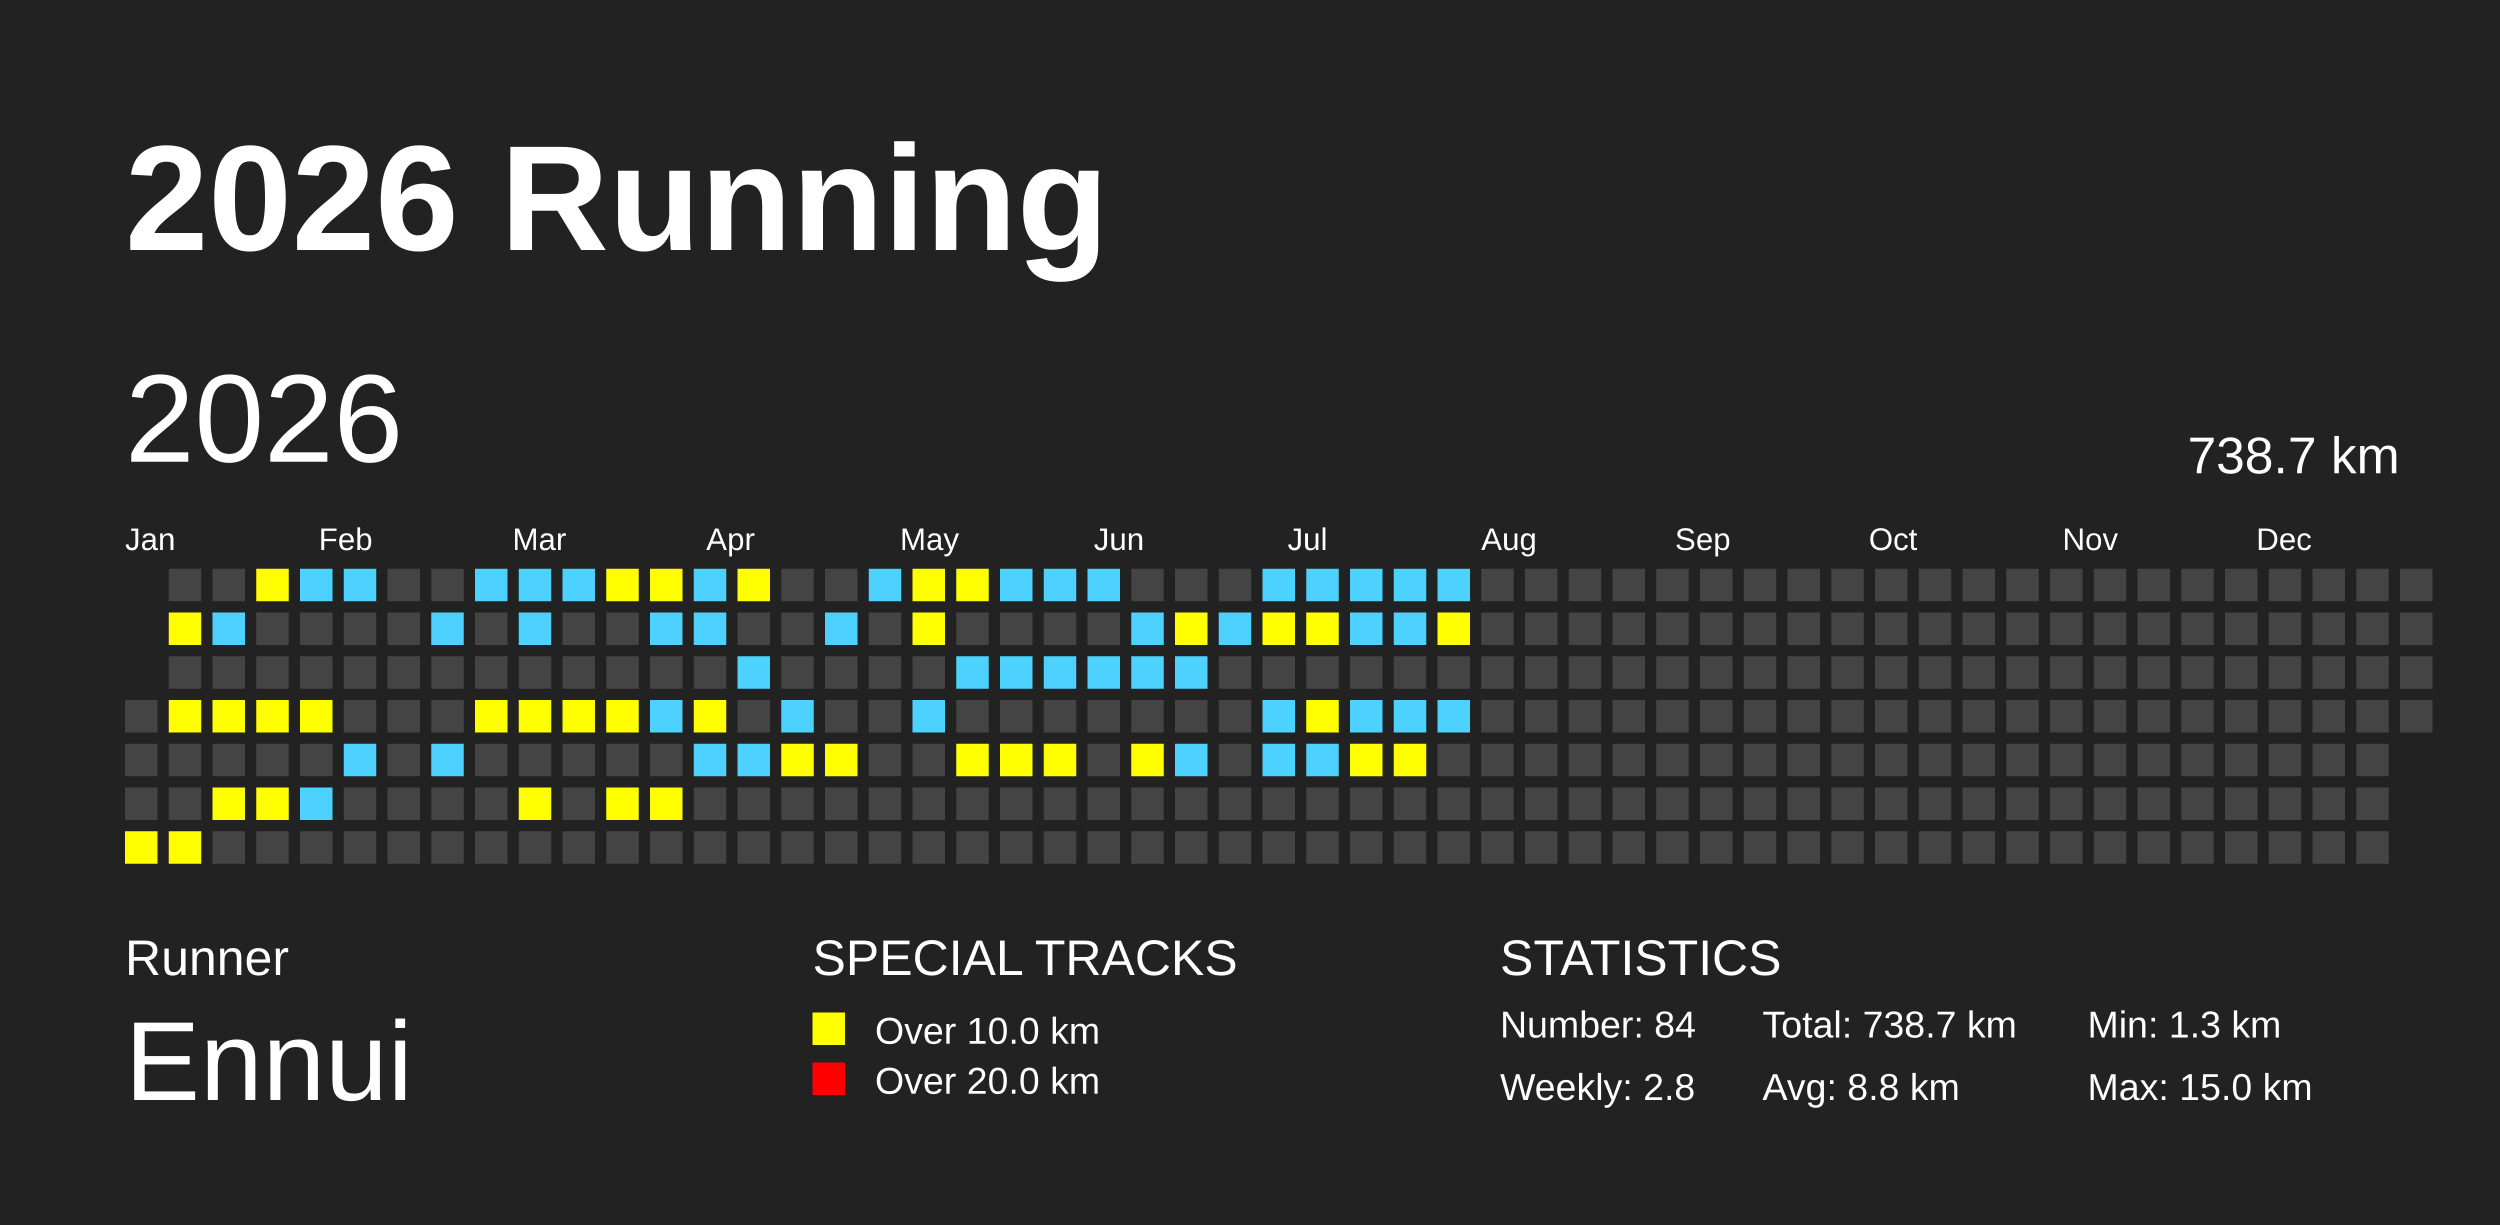
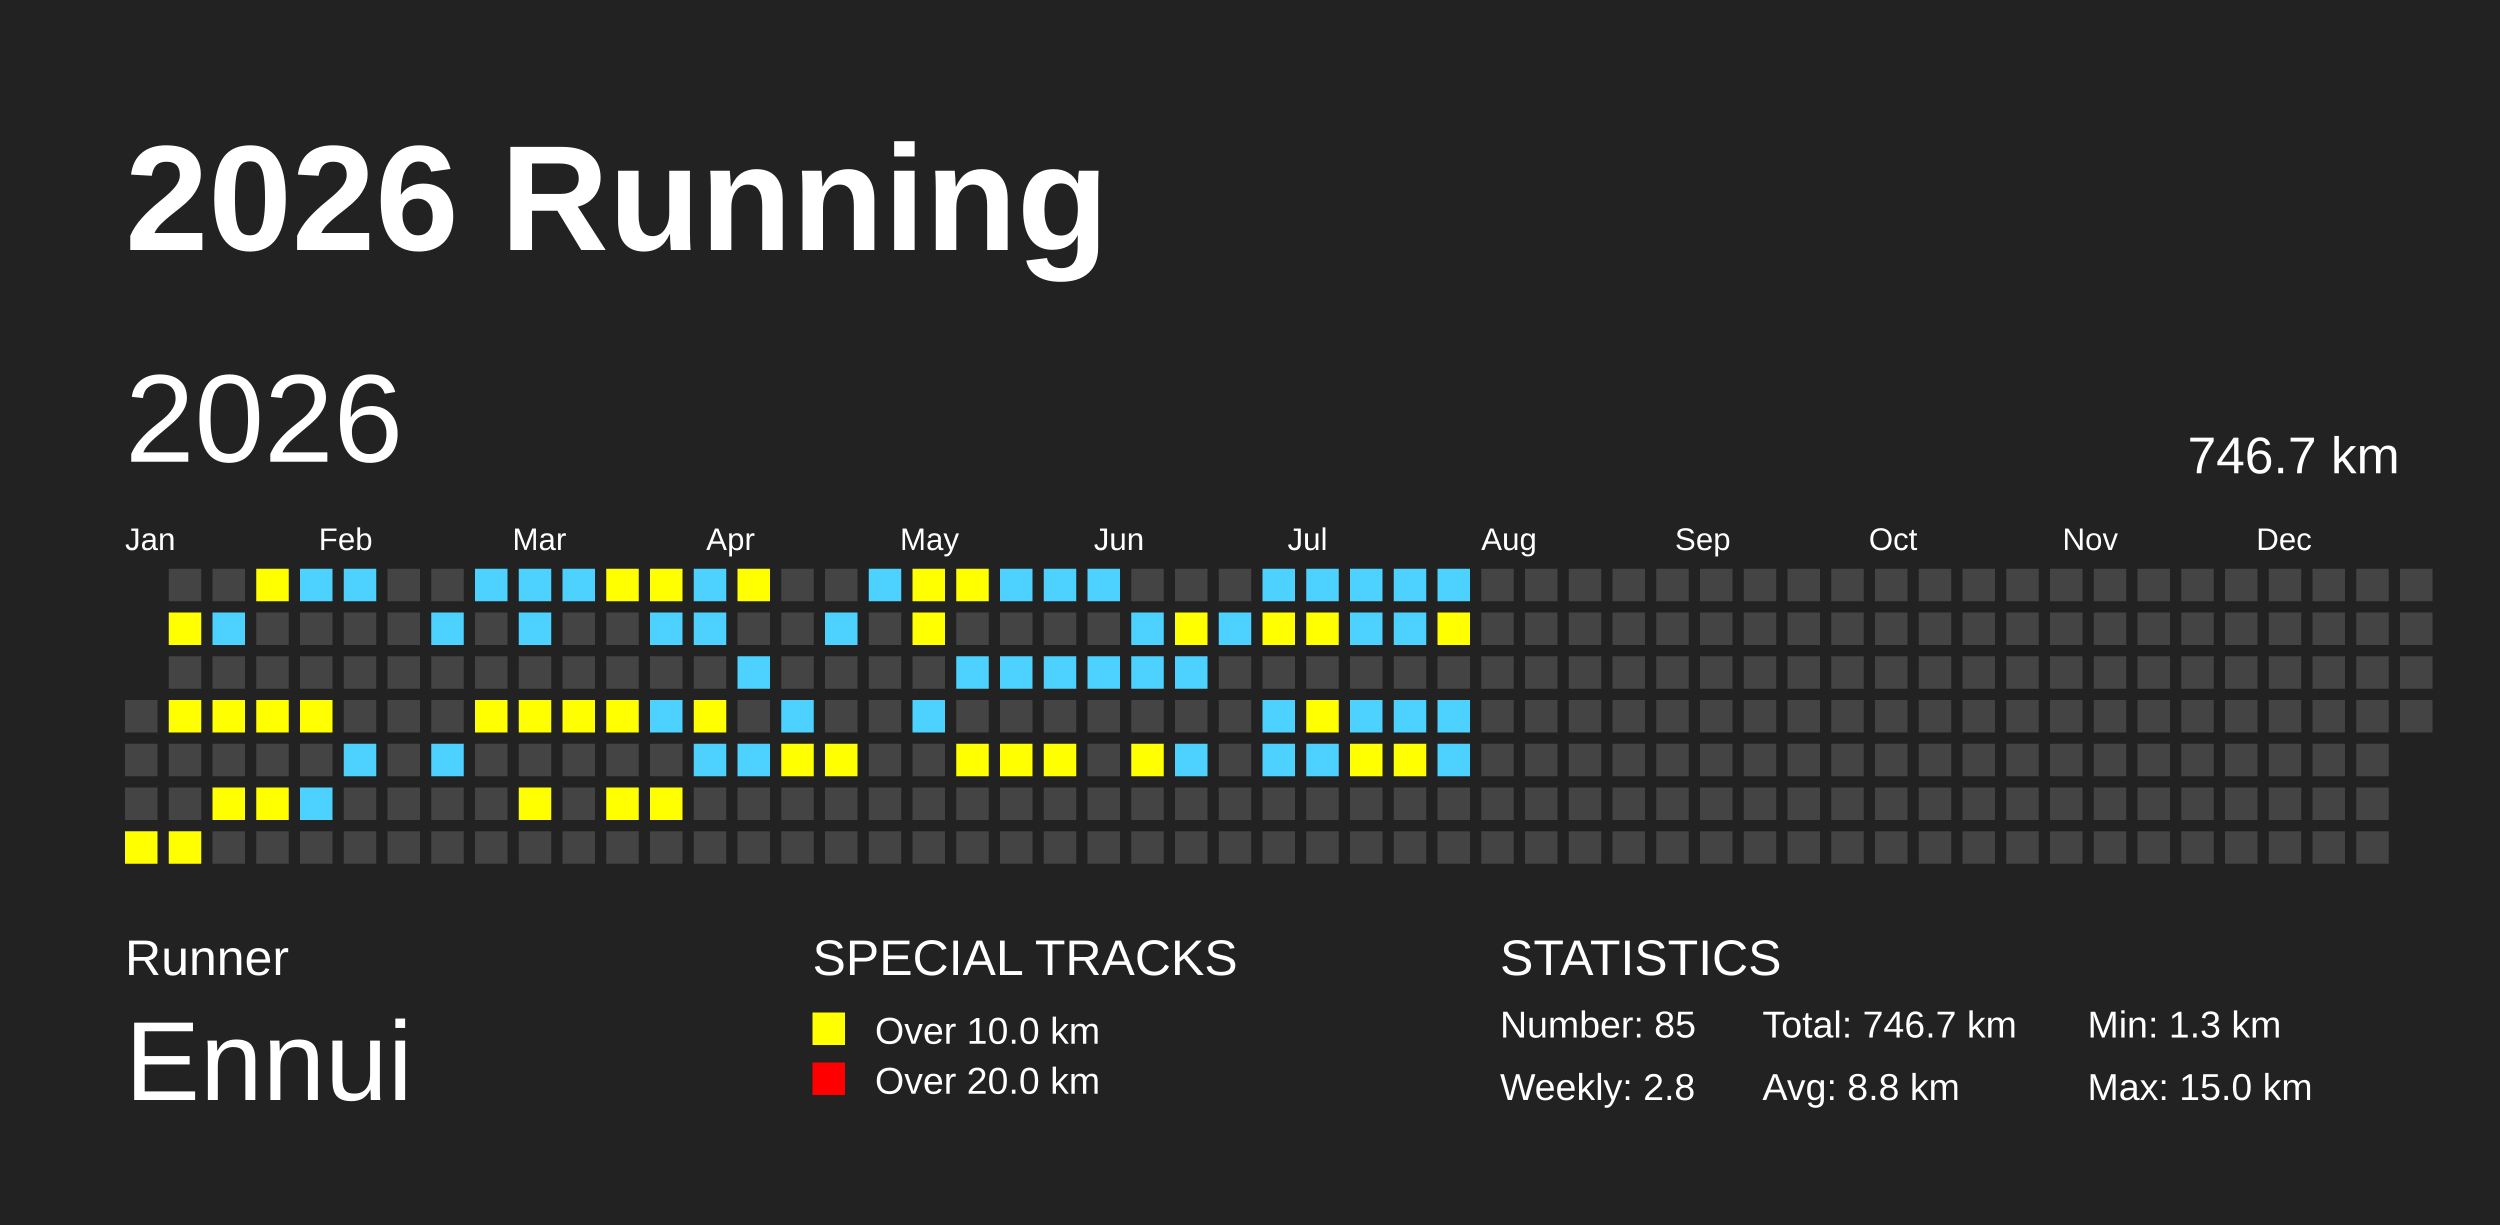
<svg xmlns="http://www.w3.org/2000/svg" baseProfile="full" height="98mm" version="1.1" viewBox="0,0,200,98" width="200mm">
  <defs />
  <rect fill="#222222" height="98" width="200" x="0" y="0" />
  <text fill="#FFFFFF" style="font-size:12px; font-family:Arial; font-weight:bold;" x="10" y="20">2026 Running</text>
  <text fill="#FFFFFF" style="font-size:4px; font-family:Arial" x="10" y="78">Runner</text>
  <text fill="#FFFFFF" style="font-size:9px; font-family:Arial" x="10" y="88">Ennui</text>
  <text fill="#FFFFFF" style="font-size:4px; font-family:Arial" x="65" y="78">SPECIAL TRACKS</text>
  <rect fill="yellow" height="2.6" width="2.6" x="65" y="81" />
  <text fill="#FFFFFF" style="font-size:3px; font-family:Arial" x="70" y="83.5">Over 10.0 km</text>
  <rect fill="red" height="2.6" width="2.6" x="65" y="85" />
  <text fill="#FFFFFF" style="font-size:3px; font-family:Arial" x="70" y="87.5">Over 20.0 km</text>
  <text fill="#FFFFFF" style="font-size:4px; font-family:Arial" x="120" y="78">STATISTICS</text>
-   <text fill="#FFFFFF" style="font-size:3px; font-family:Arial" x="120" y="83">Number: 84</text>
+   <text fill="#FFFFFF" style="font-size:3px; font-family:Arial" x="120" y="83">Number: 85</text>
  <text fill="#FFFFFF" style="font-size:3px; font-family:Arial" x="120" y="88">Weekly: 2.8</text>
-   <text fill="#FFFFFF" style="font-size:3px; font-family:Arial" x="141" y="83">Total: 738.7 km</text>
+   <text fill="#FFFFFF" style="font-size:3px; font-family:Arial" x="141" y="83">Total: 746.7 km</text>
  <text fill="#FFFFFF" style="font-size:3px; font-family:Arial" x="141" y="88">Avg: 8.8 km</text>
  <text fill="#FFFFFF" style="font-size:3px; font-family:Arial" x="167" y="83">Min: 1.3 km</text>
  <text fill="#FFFFFF" style="font-size:3px; font-family:Arial" x="167" y="88">Max: 15.0 km</text>
  <text dominant-baseline="hanging" fill="#FFFFFF" style="font-size:10.0px; font-family:Arial;" x="10" y="30">2026</text>
-   <text dominant-baseline="hanging" fill="#FFFFFF" style="font-size:4.125px; font-family:Arial;" x="175" y="35">738.7 km</text>
+   <text dominant-baseline="hanging" fill="#FFFFFF" style="font-size:4.125px; font-family:Arial;" x="175" y="35">746.7 km</text>
  <text fill="#FFFFFF" style="font-size:2.5px; font-family:Arial" x="10.0" y="44">Jan</text>
  <text fill="#FFFFFF" style="font-size:2.5px; font-family:Arial" x="25.5" y="44">Feb</text>
  <text fill="#FFFFFF" style="font-size:2.5px; font-family:Arial" x="41.0" y="44">Mar</text>
  <text fill="#FFFFFF" style="font-size:2.5px; font-family:Arial" x="56.5" y="44">Apr</text>
  <text fill="#FFFFFF" style="font-size:2.5px; font-family:Arial" x="72.0" y="44">May</text>
  <text fill="#FFFFFF" style="font-size:2.5px; font-family:Arial" x="87.5" y="44">Jun</text>
  <text fill="#FFFFFF" style="font-size:2.5px; font-family:Arial" x="103.0" y="44">Jul</text>
  <text fill="#FFFFFF" style="font-size:2.5px; font-family:Arial" x="118.5" y="44">Aug</text>
  <text fill="#FFFFFF" style="font-size:2.5px; font-family:Arial" x="134.0" y="44">Sep</text>
  <text fill="#FFFFFF" style="font-size:2.5px; font-family:Arial" x="149.5" y="44">Oct</text>
  <text fill="#FFFFFF" style="font-size:2.5px; font-family:Arial" x="165.0" y="44">Nov</text>
  <text fill="#FFFFFF" style="font-size:2.5px; font-family:Arial" x="180.5" y="44">Dec</text>
  <rect fill="#444444" height="2.6" width="2.6" x="10.0" y="56.0" />
  <rect fill="#444444" height="2.6" width="2.6" x="10.0" y="59.5" />
  <rect fill="#444444" height="2.6" width="2.6" x="10.0" y="63.0" />
  <rect fill="yellow" height="2.6" width="2.6" x="10.0" y="66.5" />
  <rect fill="#444444" height="2.6" width="2.6" x="13.5" y="45.5" />
  <rect fill="yellow" height="2.6" width="2.6" x="13.5" y="49.0" />
  <rect fill="#444444" height="2.6" width="2.6" x="13.5" y="52.5" />
  <rect fill="yellow" height="2.6" width="2.6" x="13.5" y="56.0" />
  <rect fill="#444444" height="2.6" width="2.6" x="13.5" y="59.5" />
  <rect fill="#444444" height="2.6" width="2.6" x="13.5" y="63.0" />
  <rect fill="yellow" height="2.6" width="2.6" x="13.5" y="66.5" />
  <rect fill="#444444" height="2.6" width="2.6" x="17.0" y="45.5" />
  <rect fill="#4DD2FF" height="2.6" width="2.6" x="17.0" y="49.0" />
  <rect fill="#444444" height="2.6" width="2.6" x="17.0" y="52.5" />
  <rect fill="yellow" height="2.6" width="2.6" x="17.0" y="56.0" />
  <rect fill="#444444" height="2.6" width="2.6" x="17.0" y="59.5" />
  <rect fill="yellow" height="2.6" width="2.6" x="17.0" y="63.0" />
  <rect fill="#444444" height="2.6" width="2.6" x="17.0" y="66.5" />
  <rect fill="yellow" height="2.6" width="2.6" x="20.5" y="45.5" />
  <rect fill="#444444" height="2.6" width="2.6" x="20.5" y="49.0" />
  <rect fill="#444444" height="2.6" width="2.6" x="20.5" y="52.5" />
  <rect fill="yellow" height="2.6" width="2.6" x="20.5" y="56.0" />
  <rect fill="#444444" height="2.6" width="2.6" x="20.5" y="59.5" />
  <rect fill="yellow" height="2.6" width="2.6" x="20.5" y="63.0" />
  <rect fill="#444444" height="2.6" width="2.6" x="20.5" y="66.5" />
  <rect fill="#4DD2FF" height="2.6" width="2.6" x="24.0" y="45.5" />
  <rect fill="#444444" height="2.6" width="2.6" x="24.0" y="49.0" />
  <rect fill="#444444" height="2.6" width="2.6" x="24.0" y="52.5" />
  <rect fill="yellow" height="2.6" width="2.6" x="24.0" y="56.0" />
  <rect fill="#444444" height="2.6" width="2.6" x="24.0" y="59.5" />
  <rect fill="#4DD2FF" height="2.6" width="2.6" x="24.0" y="63.0" />
  <rect fill="#444444" height="2.6" width="2.6" x="24.0" y="66.5" />
  <rect fill="#4DD2FF" height="2.6" width="2.6" x="27.5" y="45.5" />
  <rect fill="#444444" height="2.6" width="2.6" x="27.5" y="49.0" />
  <rect fill="#444444" height="2.6" width="2.6" x="27.5" y="52.5" />
  <rect fill="#444444" height="2.6" width="2.6" x="27.5" y="56.0" />
  <rect fill="#4DD2FF" height="2.6" width="2.6" x="27.5" y="59.5" />
  <rect fill="#444444" height="2.6" width="2.6" x="27.5" y="63.0" />
  <rect fill="#444444" height="2.6" width="2.6" x="27.5" y="66.5" />
  <rect fill="#444444" height="2.6" width="2.6" x="31.0" y="45.5" />
  <rect fill="#444444" height="2.6" width="2.6" x="31.0" y="49.0" />
  <rect fill="#444444" height="2.6" width="2.6" x="31.0" y="52.5" />
  <rect fill="#444444" height="2.6" width="2.6" x="31.0" y="56.0" />
  <rect fill="#444444" height="2.6" width="2.6" x="31.0" y="59.5" />
  <rect fill="#444444" height="2.6" width="2.6" x="31.0" y="63.0" />
  <rect fill="#444444" height="2.6" width="2.6" x="31.0" y="66.5" />
  <rect fill="#444444" height="2.6" width="2.6" x="34.5" y="45.5" />
  <rect fill="#4DD2FF" height="2.6" width="2.6" x="34.5" y="49.0" />
  <rect fill="#444444" height="2.6" width="2.6" x="34.5" y="52.5" />
  <rect fill="#444444" height="2.6" width="2.6" x="34.5" y="56.0" />
  <rect fill="#4DD2FF" height="2.6" width="2.6" x="34.5" y="59.5" />
  <rect fill="#444444" height="2.6" width="2.6" x="34.5" y="63.0" />
  <rect fill="#444444" height="2.6" width="2.6" x="34.5" y="66.5" />
  <rect fill="#4DD2FF" height="2.6" width="2.6" x="38.0" y="45.5" />
  <rect fill="#444444" height="2.6" width="2.6" x="38.0" y="49.0" />
  <rect fill="#444444" height="2.6" width="2.6" x="38.0" y="52.5" />
  <rect fill="yellow" height="2.6" width="2.6" x="38.0" y="56.0" />
  <rect fill="#444444" height="2.6" width="2.6" x="38.0" y="59.5" />
  <rect fill="#444444" height="2.6" width="2.6" x="38.0" y="63.0" />
  <rect fill="#444444" height="2.6" width="2.6" x="38.0" y="66.5" />
  <rect fill="#4DD2FF" height="2.6" width="2.6" x="41.5" y="45.5" />
  <rect fill="#4DD2FF" height="2.6" width="2.6" x="41.5" y="49.0" />
  <rect fill="#444444" height="2.6" width="2.6" x="41.5" y="52.5" />
  <rect fill="yellow" height="2.6" width="2.6" x="41.5" y="56.0" />
  <rect fill="#444444" height="2.6" width="2.6" x="41.5" y="59.5" />
  <rect fill="yellow" height="2.6" width="2.6" x="41.5" y="63.0" />
  <rect fill="#444444" height="2.6" width="2.6" x="41.5" y="66.5" />
  <rect fill="#4DD2FF" height="2.6" width="2.6" x="45.0" y="45.5" />
  <rect fill="#444444" height="2.6" width="2.6" x="45.0" y="49.0" />
  <rect fill="#444444" height="2.6" width="2.6" x="45.0" y="52.5" />
  <rect fill="yellow" height="2.6" width="2.6" x="45.0" y="56.0" />
  <rect fill="#444444" height="2.6" width="2.6" x="45.0" y="59.5" />
  <rect fill="#444444" height="2.6" width="2.6" x="45.0" y="63.0" />
  <rect fill="#444444" height="2.6" width="2.6" x="45.0" y="66.5" />
  <rect fill="yellow" height="2.6" width="2.6" x="48.5" y="45.5" />
  <rect fill="#444444" height="2.6" width="2.6" x="48.5" y="49.0" />
  <rect fill="#444444" height="2.6" width="2.6" x="48.5" y="52.5" />
  <rect fill="yellow" height="2.6" width="2.6" x="48.5" y="56.0" />
  <rect fill="#444444" height="2.6" width="2.6" x="48.5" y="59.5" />
  <rect fill="yellow" height="2.6" width="2.6" x="48.5" y="63.0" />
  <rect fill="#444444" height="2.6" width="2.6" x="48.5" y="66.5" />
  <rect fill="yellow" height="2.6" width="2.6" x="52.0" y="45.5" />
  <rect fill="#4DD2FF" height="2.6" width="2.6" x="52.0" y="49.0" />
  <rect fill="#444444" height="2.6" width="2.6" x="52.0" y="52.5" />
  <rect fill="#4DD2FF" height="2.6" width="2.6" x="52.0" y="56.0" />
  <rect fill="#444444" height="2.6" width="2.6" x="52.0" y="59.5" />
  <rect fill="yellow" height="2.6" width="2.6" x="52.0" y="63.0" />
  <rect fill="#444444" height="2.6" width="2.6" x="52.0" y="66.5" />
  <rect fill="#4DD2FF" height="2.6" width="2.6" x="55.5" y="45.5" />
  <rect fill="#4DD2FF" height="2.6" width="2.6" x="55.5" y="49.0" />
  <rect fill="#444444" height="2.6" width="2.6" x="55.5" y="52.5" />
  <rect fill="yellow" height="2.6" width="2.6" x="55.5" y="56.0" />
  <rect fill="#4DD2FF" height="2.6" width="2.6" x="55.5" y="59.5" />
  <rect fill="#444444" height="2.6" width="2.6" x="55.5" y="63.0" />
  <rect fill="#444444" height="2.6" width="2.6" x="55.5" y="66.5" />
  <rect fill="yellow" height="2.6" width="2.6" x="59.0" y="45.5" />
  <rect fill="#444444" height="2.6" width="2.6" x="59.0" y="49.0" />
  <rect fill="#4DD2FF" height="2.6" width="2.6" x="59.0" y="52.5" />
  <rect fill="#444444" height="2.6" width="2.6" x="59.0" y="56.0" />
  <rect fill="#4DD2FF" height="2.6" width="2.6" x="59.0" y="59.5" />
  <rect fill="#444444" height="2.6" width="2.6" x="59.0" y="63.0" />
  <rect fill="#444444" height="2.6" width="2.6" x="59.0" y="66.5" />
  <rect fill="#444444" height="2.6" width="2.6" x="62.5" y="45.5" />
  <rect fill="#444444" height="2.6" width="2.6" x="62.5" y="49.0" />
  <rect fill="#444444" height="2.6" width="2.6" x="62.5" y="52.5" />
  <rect fill="#4DD2FF" height="2.6" width="2.6" x="62.5" y="56.0" />
  <rect fill="yellow" height="2.6" width="2.6" x="62.5" y="59.5" />
  <rect fill="#444444" height="2.6" width="2.6" x="62.5" y="63.0" />
  <rect fill="#444444" height="2.6" width="2.6" x="62.5" y="66.5" />
  <rect fill="#444444" height="2.6" width="2.6" x="66.0" y="45.5" />
  <rect fill="#4DD2FF" height="2.6" width="2.6" x="66.0" y="49.0" />
  <rect fill="#444444" height="2.6" width="2.6" x="66.0" y="52.5" />
  <rect fill="#444444" height="2.6" width="2.6" x="66.0" y="56.0" />
  <rect fill="yellow" height="2.6" width="2.6" x="66.0" y="59.5" />
  <rect fill="#444444" height="2.6" width="2.6" x="66.0" y="63.0" />
  <rect fill="#444444" height="2.6" width="2.6" x="66.0" y="66.5" />
  <rect fill="#4DD2FF" height="2.6" width="2.6" x="69.5" y="45.5" />
  <rect fill="#444444" height="2.6" width="2.6" x="69.5" y="49.0" />
  <rect fill="#444444" height="2.6" width="2.6" x="69.5" y="52.5" />
  <rect fill="#444444" height="2.6" width="2.6" x="69.5" y="56.0" />
  <rect fill="#444444" height="2.6" width="2.6" x="69.5" y="59.5" />
  <rect fill="#444444" height="2.6" width="2.6" x="69.5" y="63.0" />
  <rect fill="#444444" height="2.6" width="2.6" x="69.5" y="66.5" />
  <rect fill="yellow" height="2.6" width="2.6" x="73.0" y="45.5" />
  <rect fill="yellow" height="2.6" width="2.6" x="73.0" y="49.0" />
  <rect fill="#444444" height="2.6" width="2.6" x="73.0" y="52.5" />
  <rect fill="#4DD2FF" height="2.6" width="2.6" x="73.0" y="56.0" />
  <rect fill="#444444" height="2.6" width="2.6" x="73.0" y="59.5" />
  <rect fill="#444444" height="2.6" width="2.6" x="73.0" y="63.0" />
  <rect fill="#444444" height="2.6" width="2.6" x="73.0" y="66.5" />
  <rect fill="yellow" height="2.6" width="2.6" x="76.5" y="45.5" />
  <rect fill="#444444" height="2.6" width="2.6" x="76.5" y="49.0" />
  <rect fill="#4DD2FF" height="2.6" width="2.6" x="76.5" y="52.5" />
  <rect fill="#444444" height="2.6" width="2.6" x="76.5" y="56.0" />
  <rect fill="yellow" height="2.6" width="2.6" x="76.5" y="59.5" />
  <rect fill="#444444" height="2.6" width="2.6" x="76.5" y="63.0" />
  <rect fill="#444444" height="2.6" width="2.6" x="76.5" y="66.5" />
  <rect fill="#4DD2FF" height="2.6" width="2.6" x="80.0" y="45.5" />
  <rect fill="#444444" height="2.6" width="2.6" x="80.0" y="49.0" />
  <rect fill="#4DD2FF" height="2.6" width="2.6" x="80.0" y="52.5" />
  <rect fill="#444444" height="2.6" width="2.6" x="80.0" y="56.0" />
  <rect fill="yellow" height="2.6" width="2.6" x="80.0" y="59.5" />
  <rect fill="#444444" height="2.6" width="2.6" x="80.0" y="63.0" />
  <rect fill="#444444" height="2.6" width="2.6" x="80.0" y="66.5" />
  <rect fill="#4DD2FF" height="2.6" width="2.6" x="83.5" y="45.5" />
  <rect fill="#444444" height="2.6" width="2.6" x="83.5" y="49.0" />
  <rect fill="#4DD2FF" height="2.6" width="2.6" x="83.5" y="52.5" />
  <rect fill="#444444" height="2.6" width="2.6" x="83.5" y="56.0" />
  <rect fill="yellow" height="2.6" width="2.6" x="83.5" y="59.5" />
  <rect fill="#444444" height="2.6" width="2.6" x="83.5" y="63.0" />
  <rect fill="#444444" height="2.6" width="2.6" x="83.5" y="66.5" />
  <rect fill="#4DD2FF" height="2.6" width="2.6" x="87.0" y="45.5" />
  <rect fill="#444444" height="2.6" width="2.6" x="87.0" y="49.0" />
  <rect fill="#4DD2FF" height="2.6" width="2.6" x="87.0" y="52.5" />
  <rect fill="#444444" height="2.6" width="2.6" x="87.0" y="56.0" />
  <rect fill="#444444" height="2.6" width="2.6" x="87.0" y="59.5" />
  <rect fill="#444444" height="2.6" width="2.6" x="87.0" y="63.0" />
  <rect fill="#444444" height="2.6" width="2.6" x="87.0" y="66.5" />
  <rect fill="#444444" height="2.6" width="2.6" x="90.5" y="45.5" />
  <rect fill="#4DD2FF" height="2.6" width="2.6" x="90.5" y="49.0" />
  <rect fill="#4DD2FF" height="2.6" width="2.6" x="90.5" y="52.5" />
  <rect fill="#444444" height="2.6" width="2.6" x="90.5" y="56.0" />
  <rect fill="yellow" height="2.6" width="2.6" x="90.5" y="59.5" />
  <rect fill="#444444" height="2.6" width="2.6" x="90.5" y="63.0" />
  <rect fill="#444444" height="2.6" width="2.6" x="90.5" y="66.5" />
  <rect fill="#444444" height="2.6" width="2.6" x="94.0" y="45.5" />
  <rect fill="yellow" height="2.6" width="2.6" x="94.0" y="49.0" />
  <rect fill="#4DD2FF" height="2.6" width="2.6" x="94.0" y="52.5" />
  <rect fill="#444444" height="2.6" width="2.6" x="94.0" y="56.0" />
  <rect fill="#4DD2FF" height="2.6" width="2.6" x="94.0" y="59.5" />
  <rect fill="#444444" height="2.6" width="2.6" x="94.0" y="63.0" />
  <rect fill="#444444" height="2.6" width="2.6" x="94.0" y="66.5" />
  <rect fill="#444444" height="2.6" width="2.6" x="97.5" y="45.5" />
  <rect fill="#4DD2FF" height="2.6" width="2.6" x="97.5" y="49.0" />
  <rect fill="#444444" height="2.6" width="2.6" x="97.5" y="52.5" />
  <rect fill="#444444" height="2.6" width="2.6" x="97.5" y="56.0" />
  <rect fill="#444444" height="2.6" width="2.6" x="97.5" y="59.5" />
  <rect fill="#444444" height="2.6" width="2.6" x="97.5" y="63.0" />
  <rect fill="#444444" height="2.6" width="2.6" x="97.5" y="66.5" />
  <rect fill="#4DD2FF" height="2.6" width="2.6" x="101.0" y="45.5" />
  <rect fill="yellow" height="2.6" width="2.6" x="101.0" y="49.0" />
  <rect fill="#444444" height="2.6" width="2.6" x="101.0" y="52.5" />
  <rect fill="#4DD2FF" height="2.6" width="2.6" x="101.0" y="56.0" />
  <rect fill="#4DD2FF" height="2.6" width="2.6" x="101.0" y="59.5" />
  <rect fill="#444444" height="2.6" width="2.6" x="101.0" y="63.0" />
  <rect fill="#444444" height="2.6" width="2.6" x="101.0" y="66.5" />
  <rect fill="#4DD2FF" height="2.6" width="2.6" x="104.5" y="45.5" />
  <rect fill="yellow" height="2.6" width="2.6" x="104.5" y="49.0" />
  <rect fill="#444444" height="2.6" width="2.6" x="104.5" y="52.5" />
  <rect fill="yellow" height="2.6" width="2.6" x="104.5" y="56.0" />
  <rect fill="#4DD2FF" height="2.6" width="2.6" x="104.5" y="59.5" />
  <rect fill="#444444" height="2.6" width="2.6" x="104.5" y="63.0" />
  <rect fill="#444444" height="2.6" width="2.6" x="104.5" y="66.5" />
  <rect fill="#4DD2FF" height="2.6" width="2.6" x="108.0" y="45.5" />
  <rect fill="#4DD2FF" height="2.6" width="2.6" x="108.0" y="49.0" />
  <rect fill="#444444" height="2.6" width="2.6" x="108.0" y="52.5" />
  <rect fill="#4DD2FF" height="2.6" width="2.6" x="108.0" y="56.0" />
  <rect fill="yellow" height="2.6" width="2.6" x="108.0" y="59.5" />
  <rect fill="#444444" height="2.6" width="2.6" x="108.0" y="63.0" />
  <rect fill="#444444" height="2.6" width="2.6" x="108.0" y="66.5" />
  <rect fill="#4DD2FF" height="2.6" width="2.6" x="111.5" y="45.5" />
  <rect fill="#4DD2FF" height="2.6" width="2.6" x="111.5" y="49.0" />
  <rect fill="#444444" height="2.6" width="2.6" x="111.5" y="52.5" />
  <rect fill="#4DD2FF" height="2.6" width="2.6" x="111.5" y="56.0" />
  <rect fill="yellow" height="2.6" width="2.6" x="111.5" y="59.5" />
  <rect fill="#444444" height="2.6" width="2.6" x="111.5" y="63.0" />
  <rect fill="#444444" height="2.6" width="2.6" x="111.5" y="66.5" />
  <rect fill="#4DD2FF" height="2.6" width="2.6" x="115.0" y="45.5" />
  <rect fill="yellow" height="2.6" width="2.6" x="115.0" y="49.0" />
  <rect fill="#444444" height="2.6" width="2.6" x="115.0" y="52.5" />
  <rect fill="#4DD2FF" height="2.6" width="2.6" x="115.0" y="56.0" />
-   <rect fill="#444444" height="2.6" width="2.6" x="115.0" y="59.5" />
+   <rect fill="#4DD2FF" height="2.6" width="2.6" x="115.0" y="59.5" />
  <rect fill="#444444" height="2.6" width="2.6" x="115.0" y="63.0" />
  <rect fill="#444444" height="2.6" width="2.6" x="115.0" y="66.5" />
  <rect fill="#444444" height="2.6" width="2.6" x="118.5" y="45.5" />
  <rect fill="#444444" height="2.6" width="2.6" x="118.5" y="49.0" />
  <rect fill="#444444" height="2.6" width="2.6" x="118.5" y="52.5" />
  <rect fill="#444444" height="2.6" width="2.6" x="118.5" y="56.0" />
  <rect fill="#444444" height="2.6" width="2.6" x="118.5" y="59.5" />
  <rect fill="#444444" height="2.6" width="2.6" x="118.5" y="63.0" />
  <rect fill="#444444" height="2.6" width="2.6" x="118.5" y="66.5" />
  <rect fill="#444444" height="2.6" width="2.6" x="122.0" y="45.5" />
  <rect fill="#444444" height="2.6" width="2.6" x="122.0" y="49.0" />
  <rect fill="#444444" height="2.6" width="2.6" x="122.0" y="52.5" />
  <rect fill="#444444" height="2.6" width="2.6" x="122.0" y="56.0" />
  <rect fill="#444444" height="2.6" width="2.6" x="122.0" y="59.5" />
  <rect fill="#444444" height="2.6" width="2.6" x="122.0" y="63.0" />
  <rect fill="#444444" height="2.6" width="2.6" x="122.0" y="66.5" />
  <rect fill="#444444" height="2.6" width="2.6" x="125.5" y="45.5" />
  <rect fill="#444444" height="2.6" width="2.6" x="125.5" y="49.0" />
  <rect fill="#444444" height="2.6" width="2.6" x="125.5" y="52.5" />
  <rect fill="#444444" height="2.6" width="2.6" x="125.5" y="56.0" />
  <rect fill="#444444" height="2.6" width="2.6" x="125.5" y="59.5" />
  <rect fill="#444444" height="2.6" width="2.6" x="125.5" y="63.0" />
  <rect fill="#444444" height="2.6" width="2.6" x="125.5" y="66.5" />
  <rect fill="#444444" height="2.6" width="2.6" x="129.0" y="45.5" />
  <rect fill="#444444" height="2.6" width="2.6" x="129.0" y="49.0" />
  <rect fill="#444444" height="2.6" width="2.6" x="129.0" y="52.5" />
  <rect fill="#444444" height="2.6" width="2.6" x="129.0" y="56.0" />
  <rect fill="#444444" height="2.6" width="2.6" x="129.0" y="59.5" />
  <rect fill="#444444" height="2.6" width="2.6" x="129.0" y="63.0" />
  <rect fill="#444444" height="2.6" width="2.6" x="129.0" y="66.5" />
  <rect fill="#444444" height="2.6" width="2.6" x="132.5" y="45.5" />
  <rect fill="#444444" height="2.6" width="2.6" x="132.5" y="49.0" />
  <rect fill="#444444" height="2.6" width="2.6" x="132.5" y="52.5" />
  <rect fill="#444444" height="2.6" width="2.6" x="132.5" y="56.0" />
  <rect fill="#444444" height="2.6" width="2.6" x="132.5" y="59.5" />
  <rect fill="#444444" height="2.6" width="2.6" x="132.5" y="63.0" />
  <rect fill="#444444" height="2.6" width="2.6" x="132.5" y="66.5" />
  <rect fill="#444444" height="2.6" width="2.6" x="136.0" y="45.5" />
  <rect fill="#444444" height="2.6" width="2.6" x="136.0" y="49.0" />
  <rect fill="#444444" height="2.6" width="2.6" x="136.0" y="52.5" />
  <rect fill="#444444" height="2.6" width="2.6" x="136.0" y="56.0" />
  <rect fill="#444444" height="2.6" width="2.6" x="136.0" y="59.5" />
  <rect fill="#444444" height="2.6" width="2.6" x="136.0" y="63.0" />
  <rect fill="#444444" height="2.6" width="2.6" x="136.0" y="66.5" />
  <rect fill="#444444" height="2.6" width="2.6" x="139.5" y="45.5" />
  <rect fill="#444444" height="2.6" width="2.6" x="139.5" y="49.0" />
  <rect fill="#444444" height="2.6" width="2.6" x="139.5" y="52.5" />
  <rect fill="#444444" height="2.6" width="2.6" x="139.5" y="56.0" />
  <rect fill="#444444" height="2.6" width="2.6" x="139.5" y="59.5" />
  <rect fill="#444444" height="2.6" width="2.6" x="139.5" y="63.0" />
  <rect fill="#444444" height="2.6" width="2.6" x="139.5" y="66.5" />
  <rect fill="#444444" height="2.6" width="2.6" x="143.0" y="45.5" />
  <rect fill="#444444" height="2.6" width="2.6" x="143.0" y="49.0" />
  <rect fill="#444444" height="2.6" width="2.6" x="143.0" y="52.5" />
  <rect fill="#444444" height="2.6" width="2.6" x="143.0" y="56.0" />
  <rect fill="#444444" height="2.6" width="2.6" x="143.0" y="59.5" />
  <rect fill="#444444" height="2.6" width="2.6" x="143.0" y="63.0" />
  <rect fill="#444444" height="2.6" width="2.6" x="143.0" y="66.5" />
  <rect fill="#444444" height="2.6" width="2.6" x="146.5" y="45.5" />
  <rect fill="#444444" height="2.6" width="2.6" x="146.5" y="49.0" />
  <rect fill="#444444" height="2.6" width="2.6" x="146.5" y="52.5" />
  <rect fill="#444444" height="2.6" width="2.6" x="146.5" y="56.0" />
  <rect fill="#444444" height="2.6" width="2.6" x="146.5" y="59.5" />
  <rect fill="#444444" height="2.6" width="2.6" x="146.5" y="63.0" />
  <rect fill="#444444" height="2.6" width="2.6" x="146.5" y="66.5" />
  <rect fill="#444444" height="2.6" width="2.6" x="150.0" y="45.5" />
  <rect fill="#444444" height="2.6" width="2.6" x="150.0" y="49.0" />
  <rect fill="#444444" height="2.6" width="2.6" x="150.0" y="52.5" />
  <rect fill="#444444" height="2.6" width="2.6" x="150.0" y="56.0" />
  <rect fill="#444444" height="2.6" width="2.6" x="150.0" y="59.5" />
  <rect fill="#444444" height="2.6" width="2.6" x="150.0" y="63.0" />
  <rect fill="#444444" height="2.6" width="2.6" x="150.0" y="66.5" />
  <rect fill="#444444" height="2.6" width="2.6" x="153.5" y="45.5" />
  <rect fill="#444444" height="2.6" width="2.6" x="153.5" y="49.0" />
  <rect fill="#444444" height="2.6" width="2.6" x="153.5" y="52.5" />
  <rect fill="#444444" height="2.6" width="2.6" x="153.5" y="56.0" />
  <rect fill="#444444" height="2.6" width="2.6" x="153.5" y="59.5" />
  <rect fill="#444444" height="2.6" width="2.6" x="153.5" y="63.0" />
  <rect fill="#444444" height="2.6" width="2.6" x="153.5" y="66.5" />
  <rect fill="#444444" height="2.6" width="2.6" x="157.0" y="45.5" />
  <rect fill="#444444" height="2.6" width="2.6" x="157.0" y="49.0" />
  <rect fill="#444444" height="2.6" width="2.6" x="157.0" y="52.5" />
  <rect fill="#444444" height="2.6" width="2.6" x="157.0" y="56.0" />
  <rect fill="#444444" height="2.6" width="2.6" x="157.0" y="59.5" />
  <rect fill="#444444" height="2.6" width="2.6" x="157.0" y="63.0" />
  <rect fill="#444444" height="2.6" width="2.6" x="157.0" y="66.5" />
  <rect fill="#444444" height="2.6" width="2.6" x="160.5" y="45.5" />
  <rect fill="#444444" height="2.6" width="2.6" x="160.5" y="49.0" />
  <rect fill="#444444" height="2.6" width="2.6" x="160.5" y="52.5" />
  <rect fill="#444444" height="2.6" width="2.6" x="160.5" y="56.0" />
  <rect fill="#444444" height="2.6" width="2.6" x="160.5" y="59.5" />
  <rect fill="#444444" height="2.6" width="2.6" x="160.5" y="63.0" />
  <rect fill="#444444" height="2.6" width="2.6" x="160.5" y="66.5" />
  <rect fill="#444444" height="2.6" width="2.6" x="164.0" y="45.5" />
  <rect fill="#444444" height="2.6" width="2.6" x="164.0" y="49.0" />
  <rect fill="#444444" height="2.6" width="2.6" x="164.0" y="52.5" />
  <rect fill="#444444" height="2.6" width="2.6" x="164.0" y="56.0" />
  <rect fill="#444444" height="2.6" width="2.6" x="164.0" y="59.5" />
  <rect fill="#444444" height="2.6" width="2.6" x="164.0" y="63.0" />
  <rect fill="#444444" height="2.6" width="2.6" x="164.0" y="66.5" />
  <rect fill="#444444" height="2.6" width="2.6" x="167.5" y="45.5" />
  <rect fill="#444444" height="2.6" width="2.6" x="167.5" y="49.0" />
  <rect fill="#444444" height="2.6" width="2.6" x="167.5" y="52.5" />
  <rect fill="#444444" height="2.6" width="2.6" x="167.5" y="56.0" />
  <rect fill="#444444" height="2.6" width="2.6" x="167.5" y="59.5" />
  <rect fill="#444444" height="2.6" width="2.6" x="167.5" y="63.0" />
  <rect fill="#444444" height="2.6" width="2.6" x="167.5" y="66.5" />
  <rect fill="#444444" height="2.6" width="2.6" x="171.0" y="45.5" />
  <rect fill="#444444" height="2.6" width="2.6" x="171.0" y="49.0" />
  <rect fill="#444444" height="2.6" width="2.6" x="171.0" y="52.5" />
  <rect fill="#444444" height="2.6" width="2.6" x="171.0" y="56.0" />
  <rect fill="#444444" height="2.6" width="2.6" x="171.0" y="59.5" />
  <rect fill="#444444" height="2.6" width="2.6" x="171.0" y="63.0" />
  <rect fill="#444444" height="2.6" width="2.6" x="171.0" y="66.5" />
  <rect fill="#444444" height="2.6" width="2.6" x="174.5" y="45.5" />
  <rect fill="#444444" height="2.6" width="2.6" x="174.5" y="49.0" />
  <rect fill="#444444" height="2.6" width="2.6" x="174.5" y="52.5" />
  <rect fill="#444444" height="2.6" width="2.6" x="174.5" y="56.0" />
  <rect fill="#444444" height="2.6" width="2.6" x="174.5" y="59.5" />
  <rect fill="#444444" height="2.6" width="2.6" x="174.5" y="63.0" />
  <rect fill="#444444" height="2.6" width="2.6" x="174.5" y="66.5" />
  <rect fill="#444444" height="2.6" width="2.6" x="178.0" y="45.5" />
  <rect fill="#444444" height="2.6" width="2.6" x="178.0" y="49.0" />
  <rect fill="#444444" height="2.6" width="2.6" x="178.0" y="52.5" />
  <rect fill="#444444" height="2.6" width="2.6" x="178.0" y="56.0" />
  <rect fill="#444444" height="2.6" width="2.6" x="178.0" y="59.5" />
  <rect fill="#444444" height="2.6" width="2.6" x="178.0" y="63.0" />
  <rect fill="#444444" height="2.6" width="2.6" x="178.0" y="66.5" />
  <rect fill="#444444" height="2.6" width="2.6" x="181.5" y="45.5" />
  <rect fill="#444444" height="2.6" width="2.6" x="181.5" y="49.0" />
  <rect fill="#444444" height="2.6" width="2.6" x="181.5" y="52.5" />
  <rect fill="#444444" height="2.6" width="2.6" x="181.5" y="56.0" />
  <rect fill="#444444" height="2.6" width="2.6" x="181.5" y="59.5" />
  <rect fill="#444444" height="2.6" width="2.6" x="181.5" y="63.0" />
  <rect fill="#444444" height="2.6" width="2.6" x="181.5" y="66.5" />
  <rect fill="#444444" height="2.6" width="2.6" x="185.0" y="45.5" />
  <rect fill="#444444" height="2.6" width="2.6" x="185.0" y="49.0" />
  <rect fill="#444444" height="2.6" width="2.6" x="185.0" y="52.5" />
  <rect fill="#444444" height="2.6" width="2.6" x="185.0" y="56.0" />
  <rect fill="#444444" height="2.6" width="2.6" x="185.0" y="59.5" />
  <rect fill="#444444" height="2.6" width="2.6" x="185.0" y="63.0" />
  <rect fill="#444444" height="2.6" width="2.6" x="185.0" y="66.5" />
  <rect fill="#444444" height="2.6" width="2.6" x="188.5" y="45.5" />
  <rect fill="#444444" height="2.6" width="2.6" x="188.5" y="49.0" />
  <rect fill="#444444" height="2.6" width="2.6" x="188.5" y="52.5" />
  <rect fill="#444444" height="2.6" width="2.6" x="188.5" y="56.0" />
  <rect fill="#444444" height="2.6" width="2.6" x="188.5" y="59.5" />
  <rect fill="#444444" height="2.6" width="2.6" x="188.5" y="63.0" />
  <rect fill="#444444" height="2.6" width="2.6" x="188.5" y="66.5" />
  <rect fill="#444444" height="2.6" width="2.6" x="192.0" y="45.5" />
  <rect fill="#444444" height="2.6" width="2.6" x="192.0" y="49.0" />
  <rect fill="#444444" height="2.6" width="2.6" x="192.0" y="52.5" />
  <rect fill="#444444" height="2.6" width="2.6" x="192.0" y="56.0" />
</svg>
